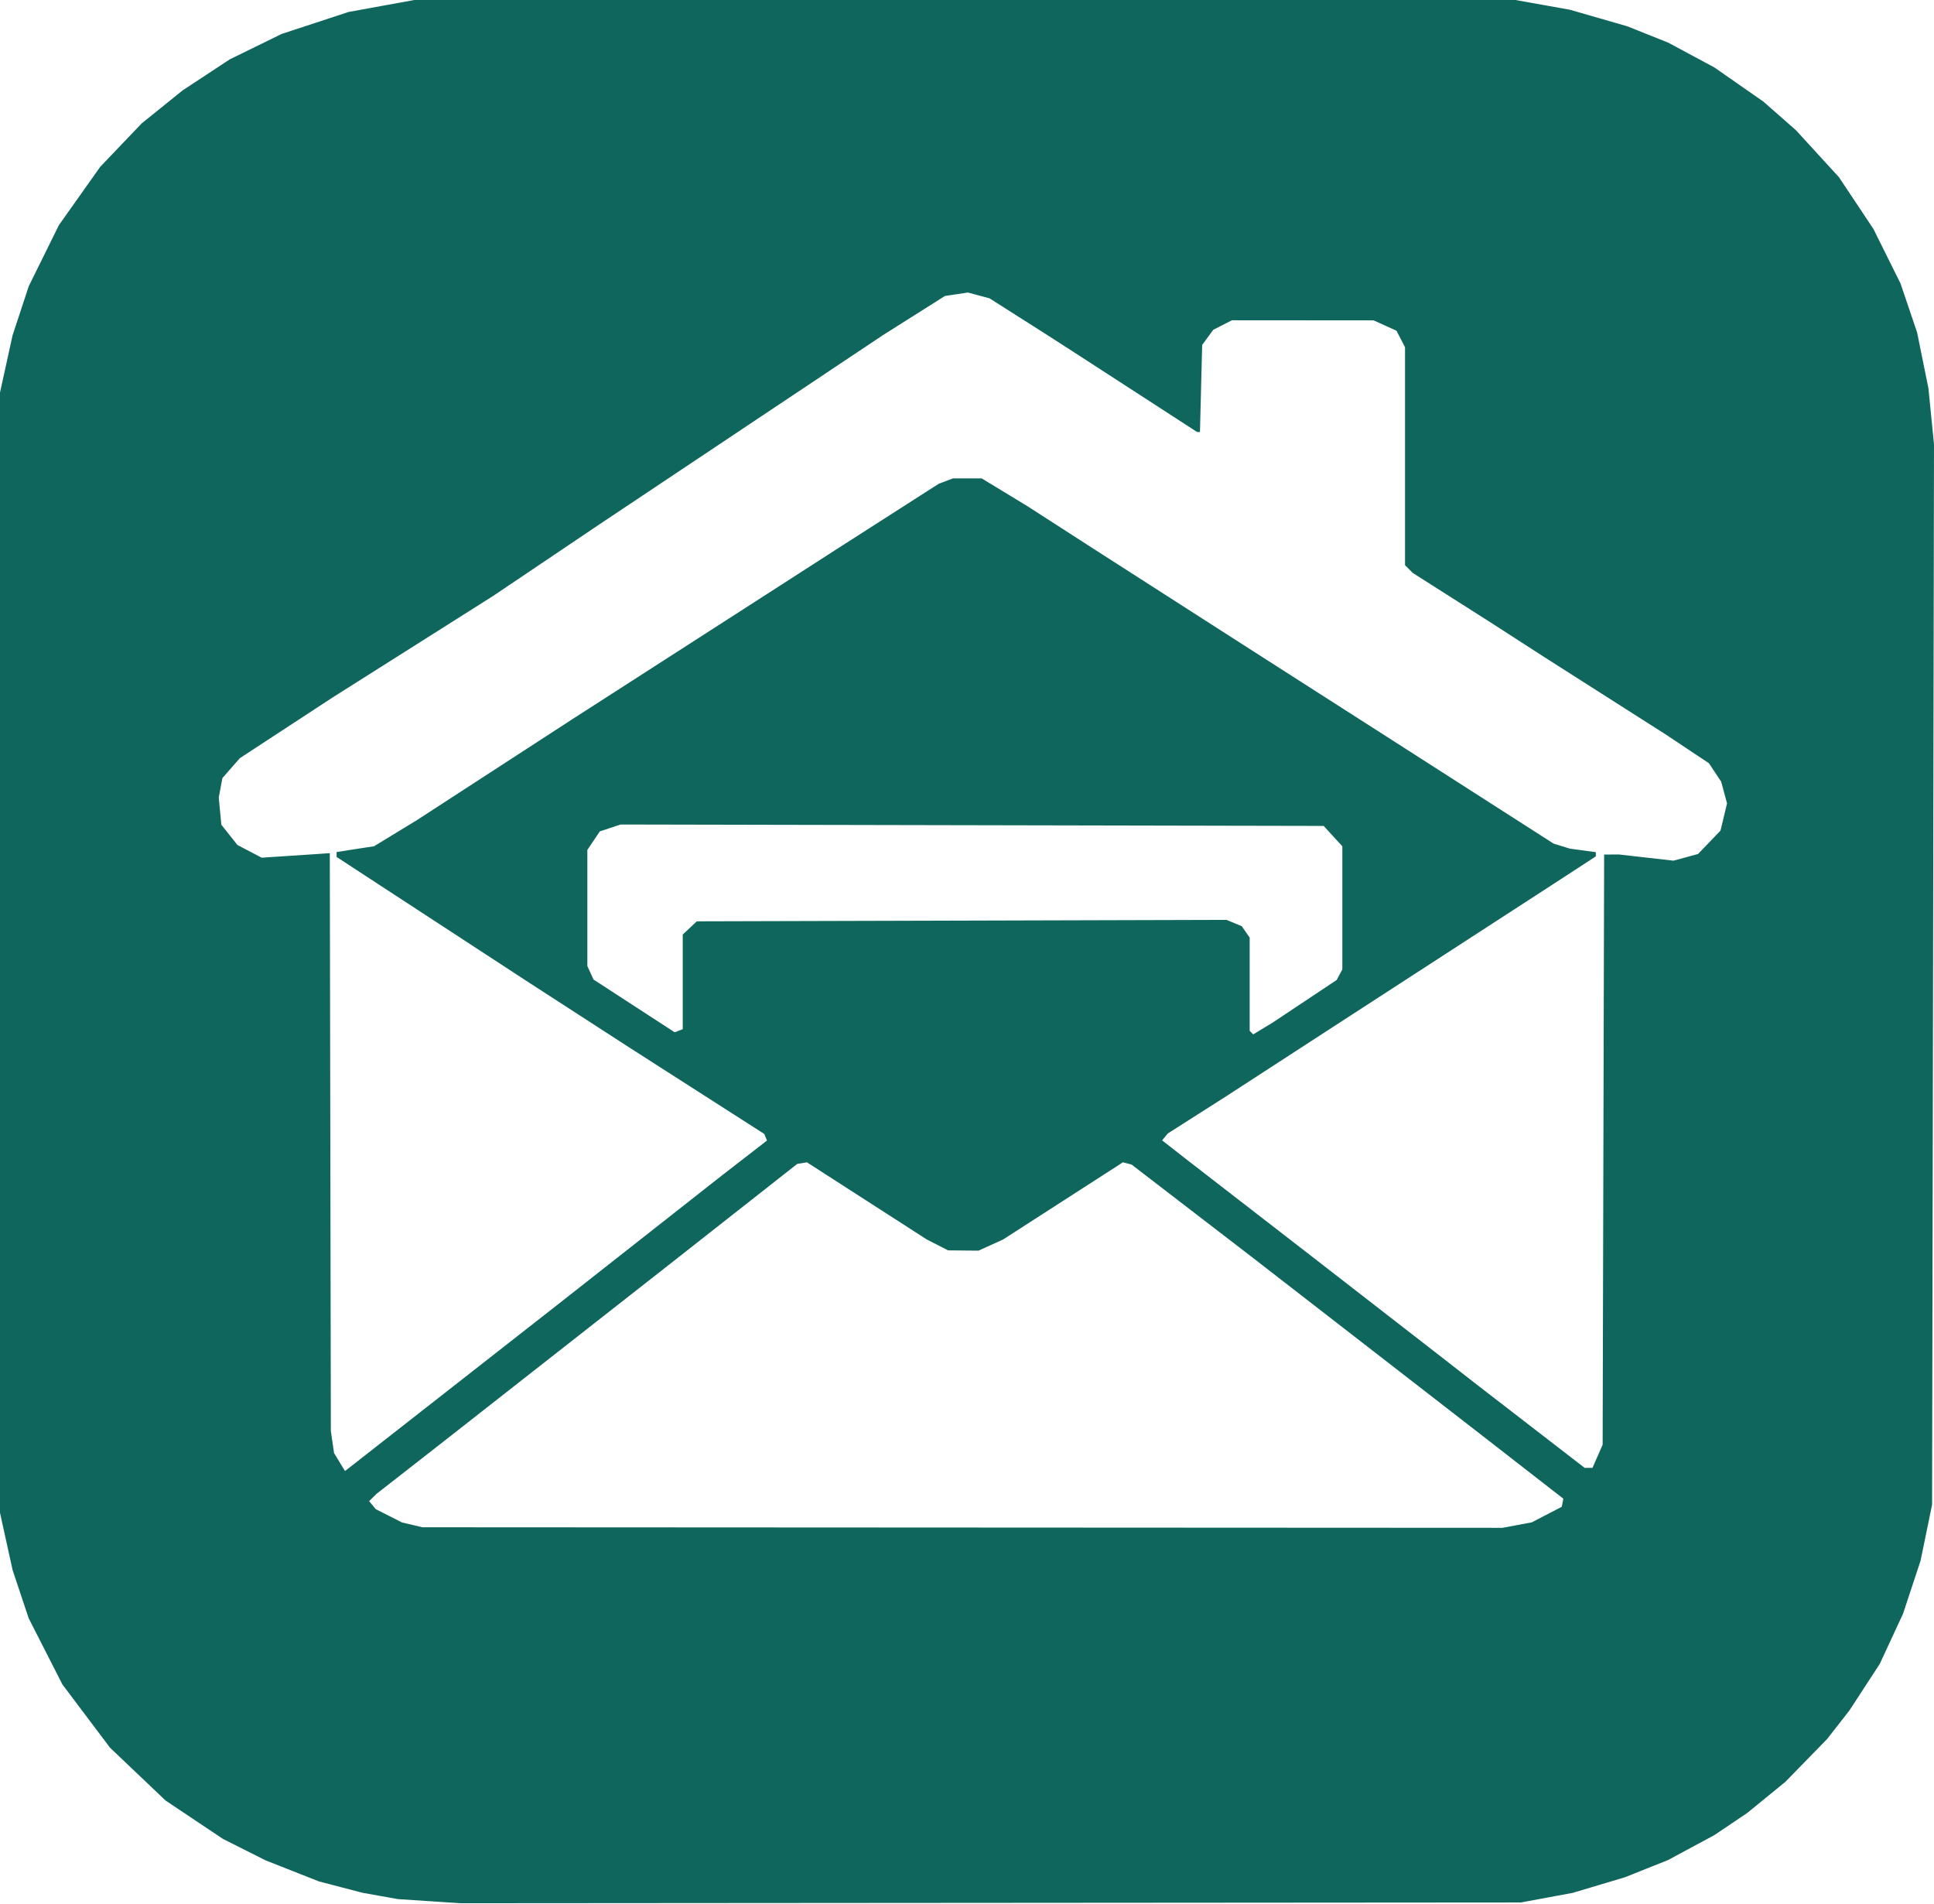
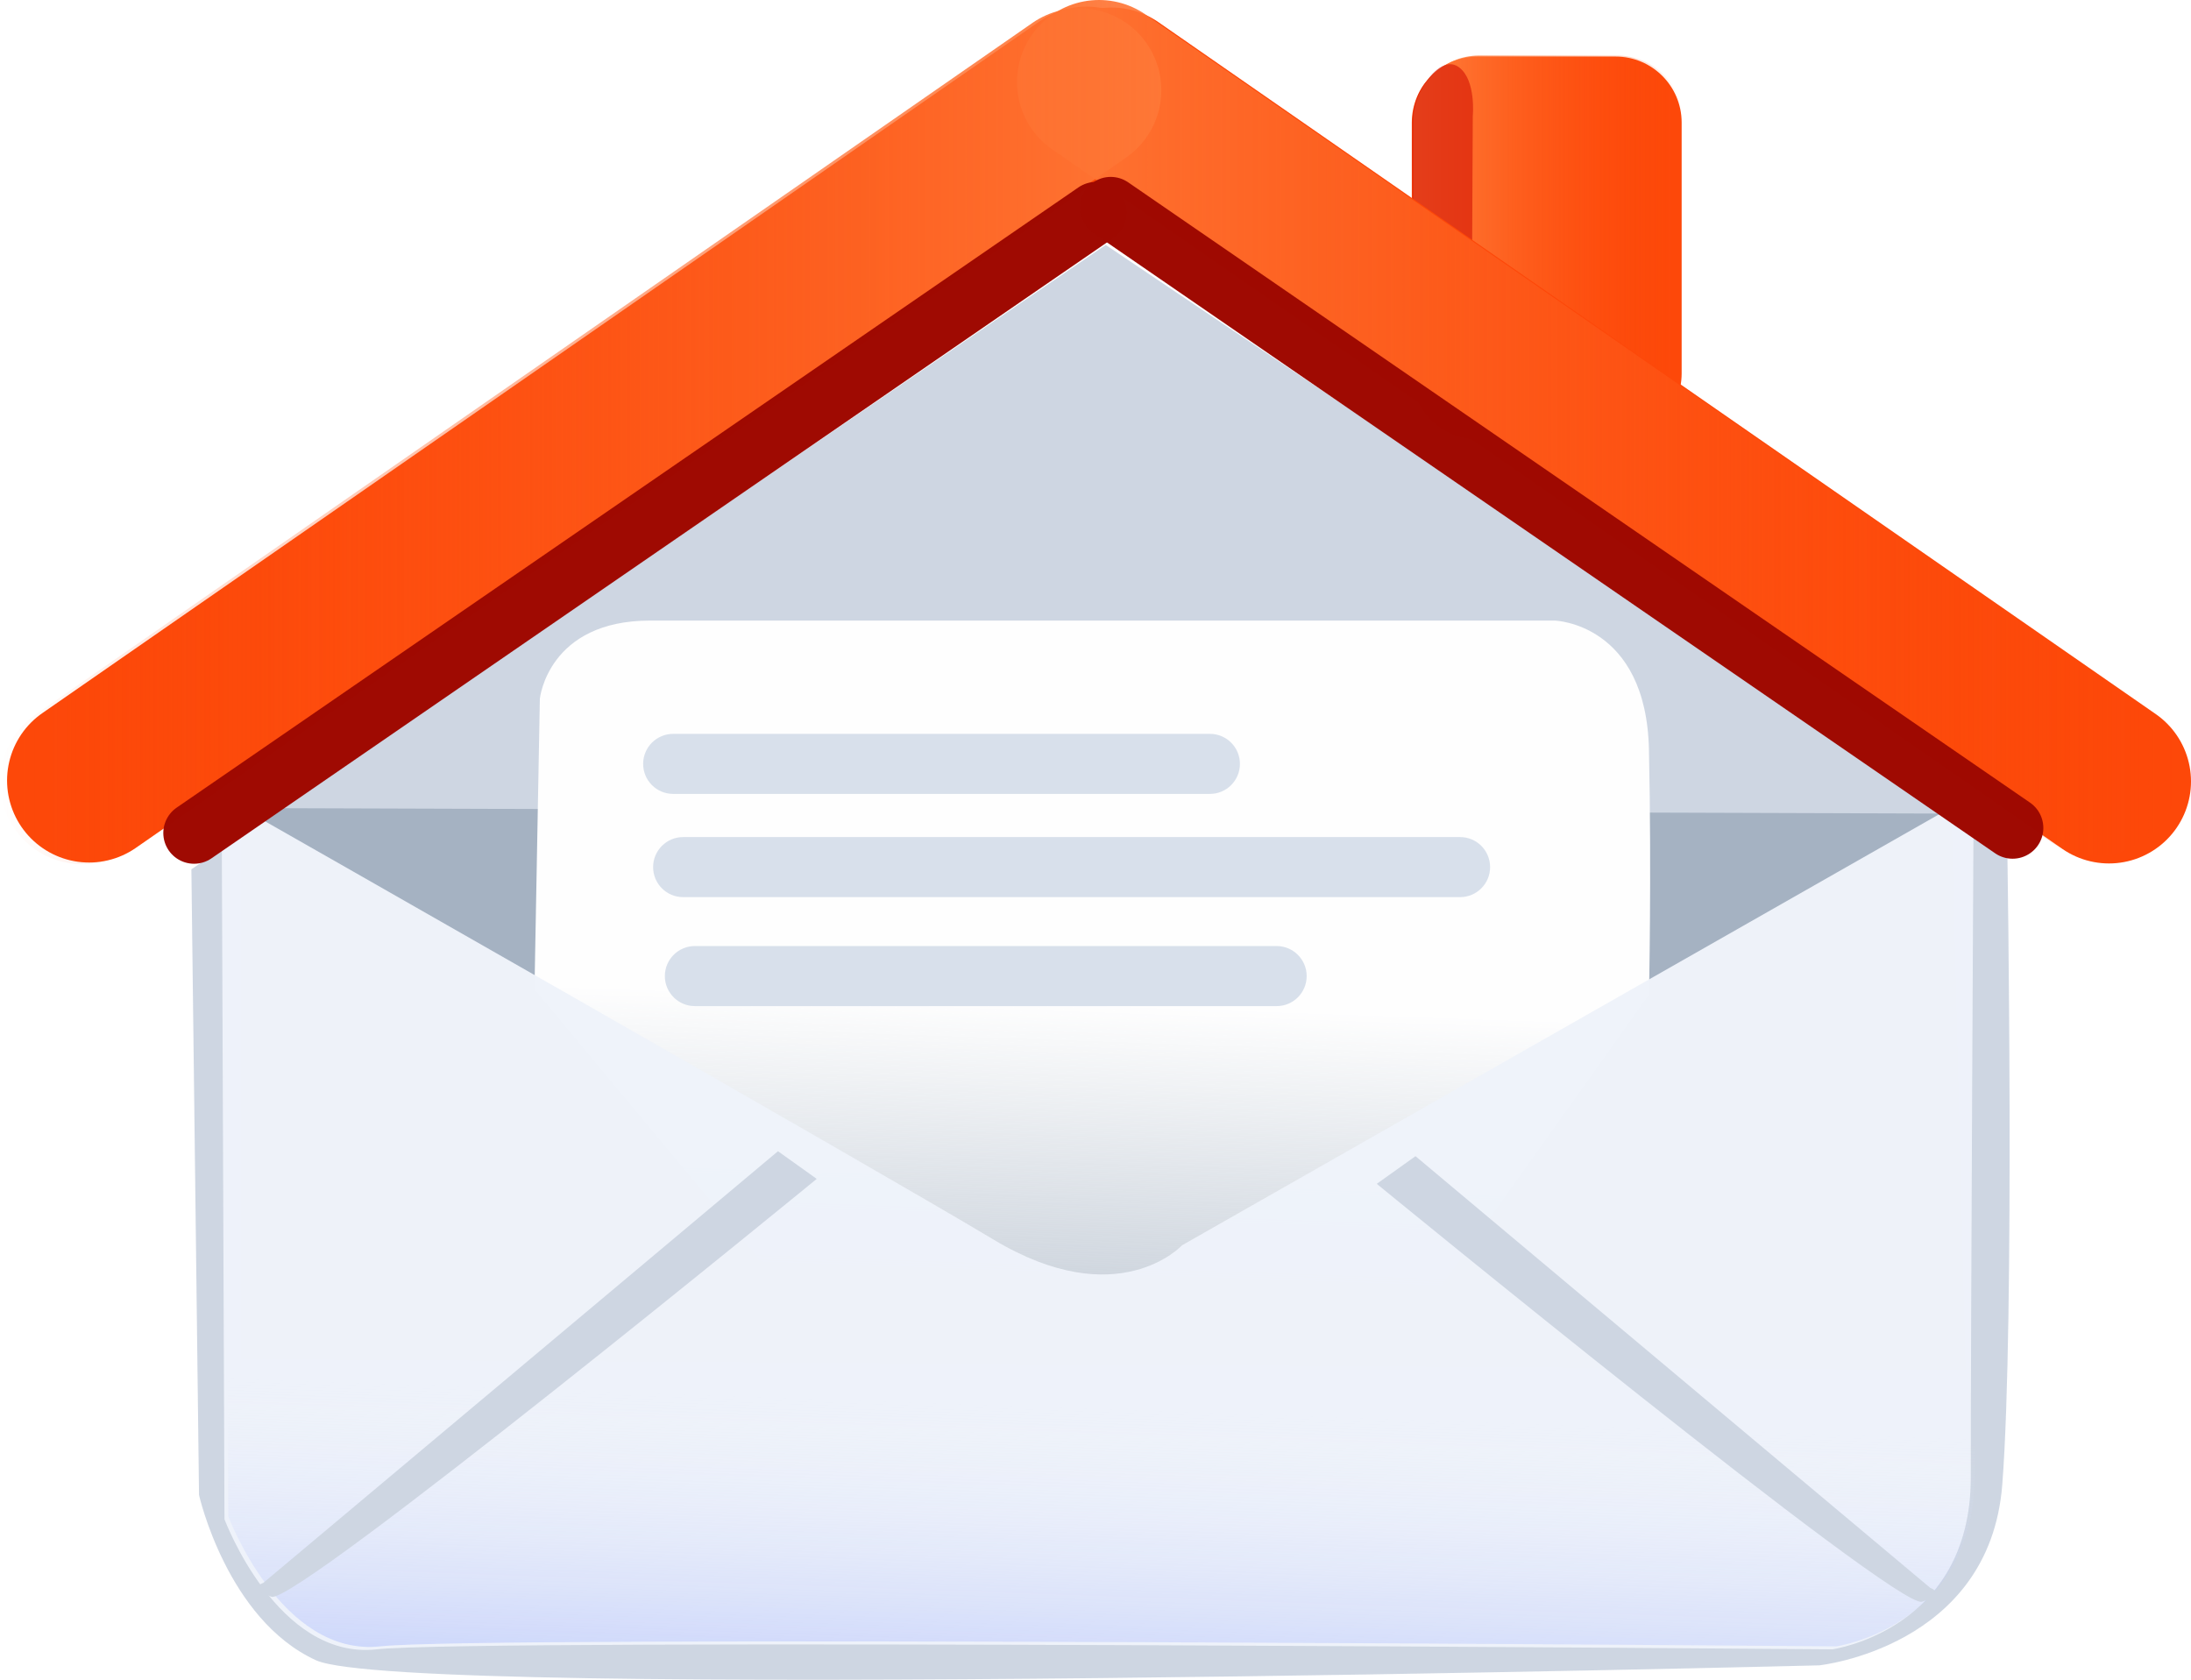
- <svg xmlns="http://www.w3.org/2000/svg" viewBox="0 0 709.576 698.228">
-   <path fill="#0f665c" d="m157.5 697.47-11.5-.758-6.5-1.161-6.5-1.161-8-2.089-8-2.089-9.78-3.86-9.78-3.86-7.822-3.933-7.822-3.933-10.519-7.034-10.519-7.034-10.196-9.695-10.196-9.695-8.737-11.607-8.737-11.607-6.177-12.116-6.177-12.116-2.958-8.862-2.958-8.862-2.31-10.5-2.31-10.5v-411L2.31 133.5 4.62 123l2.966-9 2.966-9 5.528-11.201 5.528-11.201 7.579-10.7 7.579-10.7 7.605-7.96 7.605-7.96 7.512-6.059L67 33.162l8.648-5.692 8.648-5.692 9.52-4.662 9.52-4.662 12.277-4.032 12.278-4.032 12.055-2.196L152 0h404l10 1.787 10 1.787 10.496 3.028 10.496 3.028 7.504 2.993L612 15.616l8.5 4.564 8.5 4.564 9 6.273 9 6.273 5.965 5.243 5.965 5.243 7.884 8.613L674.698 65l6.329 9.5 6.329 9.5 4.968 10 4.968 10 3.048 9 3.048 9 2.072 10.236 2.072 10.236 1.022 10.264 1.022 10.264-.351 194.5-.351 194.5-2.113 10.277-2.113 10.277-3.212 9.723-3.212 9.723-4.28 9.222-4.28 9.222-5.563 8.534-5.563 8.534-4.095 5.244-4.095 5.244-7.673 7.864L655 653.728l-7 5.71-7 5.71-6 4.039-6 4.039-8.5 4.579-8.5 4.579-7.936 3.166-7.936 3.166-9.564 2.854-9.564 2.854-9.5 1.76-9.5 1.76-194.5.142-194.5.142zm399.113-137.972L562 558.495l5.5-2.855 5.5-2.855.293-1.485.293-1.485-14.793-11.504L544 526.806l-42.5-32.943-42.5-32.943-21.923-16.849-21.923-16.849-1.577-.408-1.577-.408-22 14.167-22 14.167-4.5 2.038-4.5 2.038-5.581-.052-5.581-.052-3.919-2.009L340 454.695l-21.965-14.139-21.965-14.139-1.786.291-1.786.291-23.749 18.669L245 464.338l-41 32.144-41 32.144-12.404 9.687-12.404 9.687-1.381 1.356-1.381 1.356 1.222 1.472 1.222 1.472 4.809 2.437 4.809 2.437 3.754.885 3.754.885 198.113.101 198.113.1zM166.5 508.438l37.5-29.353 30.5-23.98 30.5-23.98 8.204-6.35 8.204-6.35-.503-1.212-.503-1.212-24.701-15.822L231 384.357l-18.5-11.971-18.5-11.971-25.5-16.647-25.5-16.647-9.75-6.371-9.75-6.371v-1.788l3.75-.592 3.75-.592 3.119-.474 3.119-.474 7.881-4.804 7.881-4.804 28.5-18.505 28.5-18.505 35.5-22.828 35.5-22.828 13.5-8.69 13.5-8.69 18.201-11.658 18.201-11.658 2.614-.994 2.614-.994h10.54l8.35 5.071 8.35 5.071 12.065 7.775L401 201.194l28 17.961 28 17.96 27 17.28 27 17.28 29.5 18.906 29.5 18.906 3 .925 3 .925 4.75.642 4.75.642v1.551l-7.75 5.049-7.75 5.048-40.5 26.26-40.5 26.26-19.5 12.659-19.5 12.659-10.758 6.852-10.758 6.852-1.055 1.271-1.055 1.271 4.89 3.822 4.89 3.822 22.922 17.74L482 461.48l22 17.072 22 17.072 8.5 6.618 8.5 6.618 19.199 14.82 19.199 14.82h2.885l1.859-4.25 1.859-4.25.276-108.25.276-108.25 2.724-.01 2.724-.01 10 1.135 10 1.135 4.5-1.227 4.5-1.227 4.122-4.287 4.123-4.287 1.198-4.995 1.198-4.995-1.069-3.969-1.069-3.969-2.256-3.401-2.256-3.401-7.996-5.319-7.996-5.319-22-14.018-22-14.018-10-6.45-10-6.45-14.328-9.112-14.328-9.112-1.423-1.423-1.422-1.422v-79.957l-1.566-3.029-1.566-3.029-4.184-1.899L504 117.535l-26-.02-26-.02-3.429 1.748-3.429 1.748-2.034 2.774-2.034 2.774-.407 15.976-.407 15.976h-1.04l-21.11-13.679L397 131.134l-6.5-4.188-6.5-4.188-10.466-6.653-10.466-6.653-3.963-1.067-3.963-1.067-4.225.633-4.225.633-11.347 7.166L324 122.918l-52 34.699-52 34.699-19.5 13.133L181 218.582l-29.5 18.657-29.5 18.657-17 11.122-17 11.122-3.201 3.655-3.201 3.655-.671 3.578-.671 3.578.479 4.983.479 4.983 2.951 3.711 2.951 3.711 4.442 2.331L96 314.654l10-.66 10-.66 2.5-.171 2.5-.171.193 106 .193 106 .586 4.033.586 4.033 2.011 3.307 2.011 3.307 1.21-.944 1.21-.944zm312.212-141.125 11.712-7.801 1.038-1.94 1.038-1.94v-45.161l-3.423-3.735-3.423-3.735-128.964-.261-128.964-.261-3.826 1.261-3.826 1.261-2.287 3.398-2.287 3.398v42.61l1.127 2.474 1.127 2.474 14.889 9.674 14.889 9.674 1.484-.569 1.484-.569v-34.714l2.58-2.424 2.58-2.424 97.17-.266L450 337.468l2.79 1.154 2.79 1.154 1.46 2.085 1.46 2.085v34.222l.653.653.653.653 3.597-2.18L467 375.114z" />
+ <svg xmlns="http://www.w3.org/2000/svg" xmlns:xlink="http://www.w3.org/1999/xlink" version="1.1" id="svg1" width="534.297" height="409.644" viewBox="0 0 534.297 409.644">
+   <defs id="defs1">
+     <linearGradient id="linearGradient466">
+       <stop style="stop-color:#fe7736;stop-opacity:0.992;" offset="0" id="stop466" />
+       <stop style="stop-color:#fd4809;stop-opacity:0;" offset="1" id="stop467" />
+     </linearGradient>
+     <linearGradient id="linearGradient460">
+       <stop style="stop-color:#ff833f;stop-opacity:1;" offset="0" id="stop460" />
+       <stop style="stop-color:#fd4809;stop-opacity:0;" offset="1" id="stop461" />
+     </linearGradient>
+     <linearGradient id="linearGradient429">
+       <stop style="stop-color:#0d39ff;stop-opacity:0.996;" offset="0" id="stop428" />
+       <stop style="stop-color:#eff3fa;stop-opacity:0;" offset="0.397" id="stop429" />
+     </linearGradient>
+     <linearGradient id="linearGradient426">
+       <stop style="stop-color:#eff3fa;stop-opacity:0.992;" offset="0.874" id="stop426" />
+       <stop style="stop-color:#eff3fa;stop-opacity:0;" offset="1" id="stop427" />
+     </linearGradient>
+     <linearGradient id="linearGradient424">
+       <stop style="stop-color:#fefefe;stop-opacity:1;" offset="0.529" id="stop424" />
+       <stop style="stop-color:#fefefe;stop-opacity:0;" offset="1" id="stop425" />
+     </linearGradient>
+     <linearGradient xlink:href="#linearGradient424" id="linearGradient425" x1="405.341" y1="448.963" x2="395.845" y2="720.868" gradientUnits="userSpaceOnUse" />
+     <linearGradient xlink:href="#linearGradient426" id="linearGradient427" x1="464.337" y1="444.027" x2="339.437" y2="852.555" gradientUnits="userSpaceOnUse" />
+     <linearGradient xlink:href="#linearGradient429" id="linearGradient428" gradientUnits="userSpaceOnUse" x1="394.433" y1="861.758" x2="409.341" y2="434.824" gradientTransform="translate(-2.57723,-79.67659)" />
+     <linearGradient xlink:href="#linearGradient460" id="linearGradient461" x1="475.364" y1="329.523" x2="541.169" y2="329.523" gradientUnits="userSpaceOnUse" />
+     <linearGradient xlink:href="#linearGradient466" id="linearGradient467" x1="378.712" y1="373.66" x2="661.912" y2="373.66" gradientUnits="userSpaceOnUse" />
+     <linearGradient xlink:href="#linearGradient466" id="linearGradient468" gradientUnits="userSpaceOnUse" x1="378.712" y1="373.66" x2="661.912" y2="373.66" gradientTransform="matrix(-1,0,0,1,792.6248,2)" />
+   </defs>
+   <g id="g1" transform="translate(-101,-351)">
+     <g id="g420" style="display:inline;opacity:1" transform="translate(-15.71242,70.70406)">
+       <g id="g468" transform="translate(-14,11)">
+         <rect style="display:inline;opacity:1;fill:#fd4809;fill-opacity:1;stroke:none;stroke-width:15.797;stroke-linecap:round;stroke-dasharray:none;stroke-opacity:0.996;paint-order:markers stroke fill" id="rect419" width="65.804" height="93.362" x="537.291" y="277.08" ry="16.088" transform="translate(-62.29698,6.012577)" />
+         <rect style="display:inline;fill:url(#linearGradient461);fill-opacity:1;stroke:none;stroke-width:15.797;stroke-linecap:round;stroke-dasharray:none;stroke-opacity:0.996;paint-order:markers stroke fill" id="rect419-7" width="65.804" height="93.362" x="475.364" y="282.842" ry="16.088" />
+         <path style="display:inline;opacity:0.629;fill:#d31505;fill-opacity:0.996;stroke:none;stroke-width:14.516;stroke-linecap:round;stroke-dasharray:none;stroke-opacity:0.996;paint-order:markers stroke fill" d="m 537.458,314.324 14.546,10.021 0.156,-32.735 c 0,0 0.848,-8.681 -3.285,-11.858 -3.91,-3.006 -7.977,3.34 -7.977,3.34 0,0 -3.369,3.507 -3.483,10.021 -0.105,6.03 0.042,21.211 0.042,21.211 z" id="path419" transform="translate(-62.29698,6.012577)" />
+         <path style="display:inline;opacity:1;fill:#ff0000;stroke:#fd4809;stroke-width:40;stroke-linecap:round;stroke-dasharray:none;stroke-opacity:1" d="m 152.436,459.636 243.2,-168.727" id="path401" />
+         <path style="display:inline;opacity:1;fill:#ff0000;stroke:#fd4809;stroke-width:40;stroke-linecap:round;stroke-dasharray:none;stroke-opacity:1" d="m 645.009,459.864 -243.2,-168.727" id="path401-5" />
+         <path style="display:inline;fill:#ff0000;stroke:url(#linearGradient467);stroke-width:40;stroke-linecap:round;stroke-dasharray:none;stroke-opacity:1" d="m 641.912,458.023 -243.2,-168.727" id="path401-5-1" />
+         <path style="display:inline;fill:#ff0000;stroke:url(#linearGradient468);stroke-width:40;stroke-linecap:round;stroke-dasharray:none;stroke-opacity:1" d="m 150.712,460.023 243.2,-168.727" id="path401-5-1-8" />
+         <path style="display:inline;opacity:1;fill:#cdd5e1;fill-opacity:0.992;stroke:none;stroke-width:15;stroke-linecap:round;stroke-dasharray:none;stroke-opacity:0.996;paint-order:markers stroke fill" d="m 177.384,481.294 1.861,152.575 c 0,0 6.822,30.391 28.53,40.315 21.708,9.924 366.552,1.24 366.552,1.24 0,0 41.555,-4.342 44.656,-44.036 3.101,-39.694 1.24,-154.436 1.24,-154.436 L 400.354,329.029 Z" id="path420" />
+         <path style="display:inline;opacity:1;fill:#a5b2c2;fill-opacity:0.996;stroke:none;stroke-width:15.097;stroke-linecap:round;stroke-dasharray:none;stroke-opacity:0.996;paint-order:markers stroke fill" d="m 189.505,466.356 417.028,1.35 3.418,135.65 -420.446,-2.699 z" id="path421" />
+         <path style="display:inline;opacity:1;fill:url(#linearGradient425);fill-opacity:1;stroke:none;stroke-width:15;stroke-linecap:round;stroke-dasharray:none;stroke-opacity:0.996;paint-order:markers stroke fill" d="m 264.558,589.511 1.313,-70.899 c 0,0 1.969,-19.038 26.915,-19.038 24.946,0 220.574,0 220.574,0 0,0 22.32,0.656 22.976,31.511 0.656,30.854 0,59.739 0,59.739 L 479.88,670.256 328.892,666.974 Z" id="path424" transform="translate(-3.508516,-78.94161)" />
+         <path style="display:inline;opacity:1;fill:url(#linearGradient427);fill-opacity:0.992;stroke:none;stroke-width:15;stroke-linecap:round;stroke-dasharray:none;stroke-opacity:0.996;paint-order:markers stroke fill" d="m 188.29,547.997 0.675,170.743 c 0,0 12.823,34.419 37.118,31.719 24.295,-2.699 354.983,0 354.983,0 0,0 33.744,-4.724 33.744,-41.842 0,-37.118 0.675,-160.62 0.675,-160.62 L 607.386,546.647 422.471,651.928 c 0,0 -15.522,16.872 -45.891,-1.35 -30.369,-18.222 -182.216,-104.605 -182.216,-104.605 z" id="path422" transform="translate(-3.508516,-78.94161)" />
+         <path style="display:inline;opacity:1;fill:url(#linearGradient428);fill-opacity:0.992;stroke:none;stroke-width:15;stroke-linecap:round;stroke-dasharray:none;stroke-opacity:0.996;paint-order:markers stroke fill" d="m 185.712,468.321 0.675,170.743 c 0,0 12.823,34.419 37.118,31.719 24.295,-2.699 354.983,0 354.983,0 0,0 33.744,-4.724 33.744,-41.842 0,-37.118 0.675,-160.62 0.675,-160.62 l -8.098,-1.35 -184.915,105.28 c 0,0 -15.522,16.872 -45.891,-1.35 -30.369,-18.222 -182.216,-104.605 -182.216,-104.605 z" id="path422-4" />
+         <path style="opacity:1;fill:#ced6e2;fill-opacity:1;stroke:none;stroke-width:15;stroke-linecap:round;stroke-dasharray:none;stroke-opacity:0.996;paint-order:markers stroke fill" d="M 323.939,628.982 198.413,734.262 c 0,0 -4.049,1.35 2.025,3.374 6.074,2.025 132.95,-101.906 132.95,-101.906 z" id="path423" transform="translate(-3.508516,-78.94161)" />
+         <path style="fill:#ced6e2;fill-opacity:1;stroke:none;stroke-width:15;stroke-linecap:round;stroke-dasharray:none;stroke-opacity:0.996;paint-order:markers stroke fill" d="m 479.408,630.192 125.526,105.28 c 0,0 4.049,1.35 -2.025,3.374 -6.074,2.025 -132.95,-101.906 -132.95,-101.906 z" id="path423-2" transform="translate(-3.508516,-78.94161)" />
+         <path style="display:inline;opacity:1;fill:#4d4d4d;stroke:#9f0901;stroke-width:15;stroke-linecap:round;stroke-dasharray:none;stroke-opacity:0.996" d="M 178.036,472.436 397.964,321.164" id="path402" />
+         <path style="display:inline;opacity:1;fill:#4d4d4d;stroke:#9f0901;stroke-width:15;stroke-linecap:round;stroke-dasharray:none;stroke-opacity:0.996" d="M 621.5,471.209 401.573,319.936" id="path402-0" />
+         <rect style="opacity:1;fill:#d7dfea;fill-opacity:0.992;stroke:none;stroke-width:13.442;stroke-linecap:round;stroke-dasharray:none;stroke-opacity:0.996;paint-order:markers stroke fill" id="rect426" width="145.53" height="14.645" x="287.551" y="448.261" ry="7.322" />
+         <rect style="display:inline;fill:#d7dfea;fill-opacity:0.992;stroke:none;stroke-width:15.919;stroke-linecap:round;stroke-dasharray:none;stroke-opacity:0.996;paint-order:markers stroke fill" id="rect426-6" width="204.108" height="14.645" x="289.981" y="473.432" ry="7.322" />
+         <rect style="display:inline;fill:#d7dfea;fill-opacity:0.992;stroke:none;stroke-width:13.94;stroke-linecap:round;stroke-dasharray:none;stroke-opacity:0.996;paint-order:markers stroke fill" id="rect426-6-0" width="156.513" height="14.645" x="292.845" y="500.009" ry="7.322" />
+       </g>
+     </g>
+   </g>
</svg>
